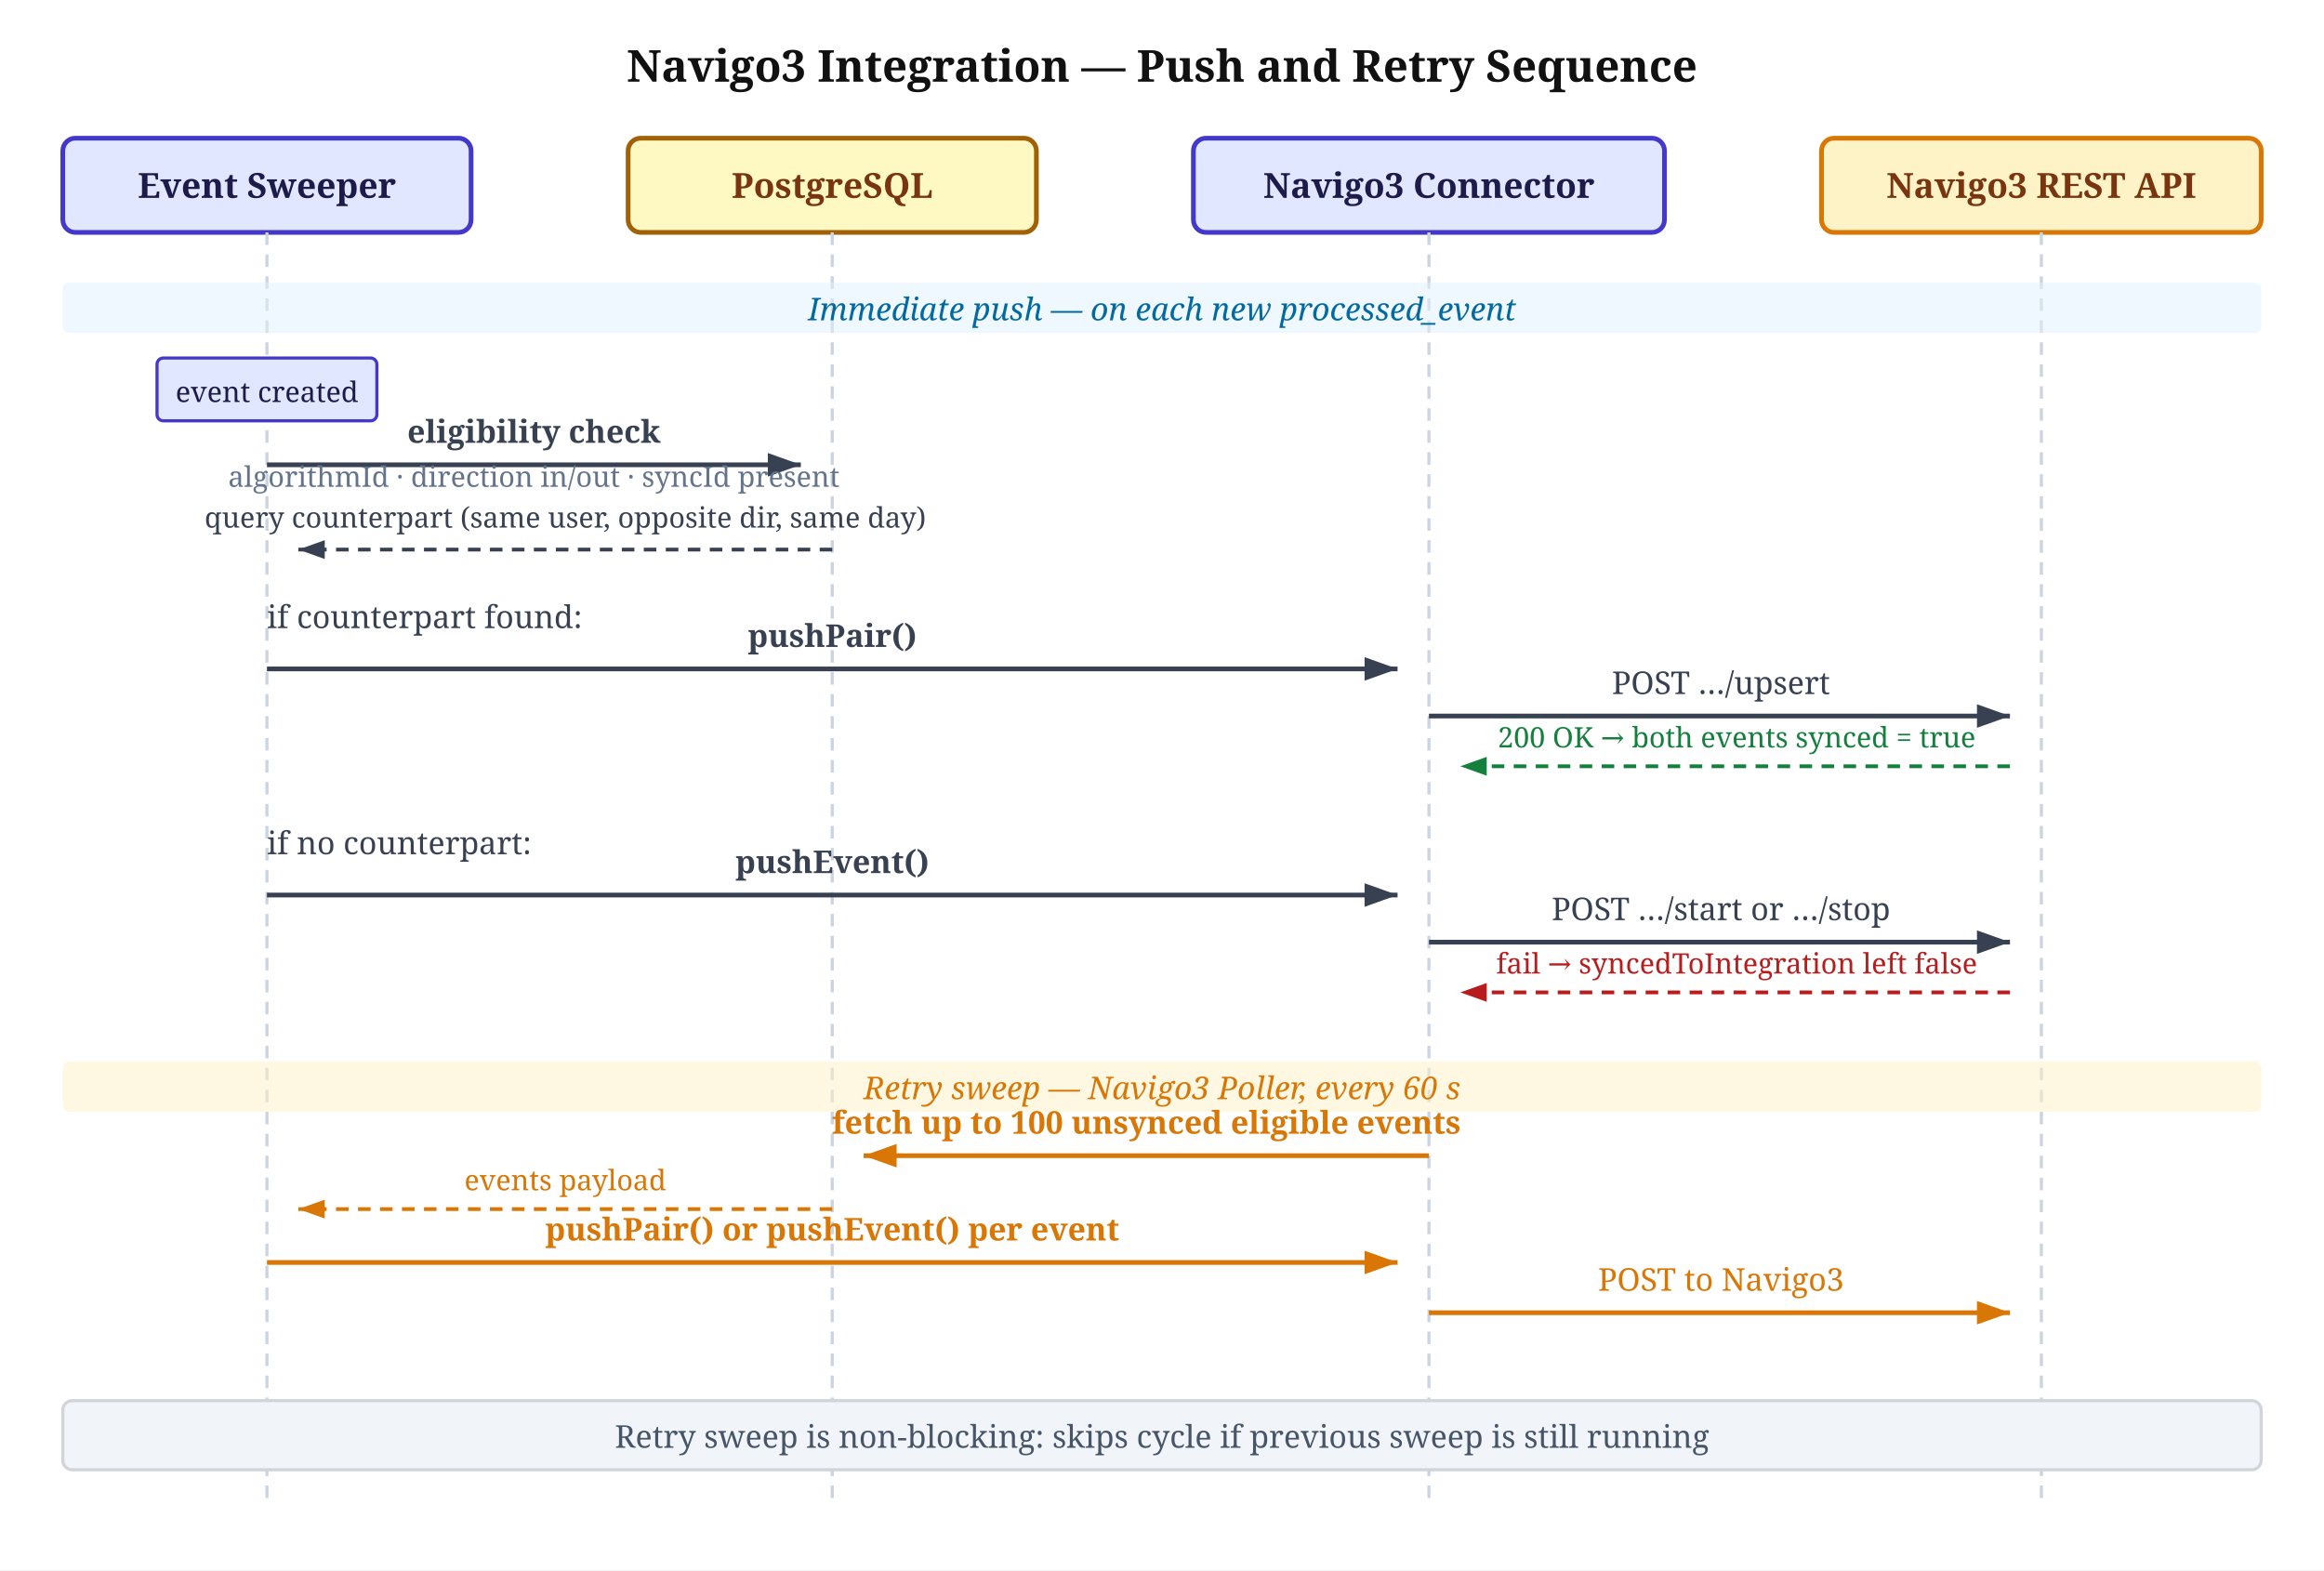
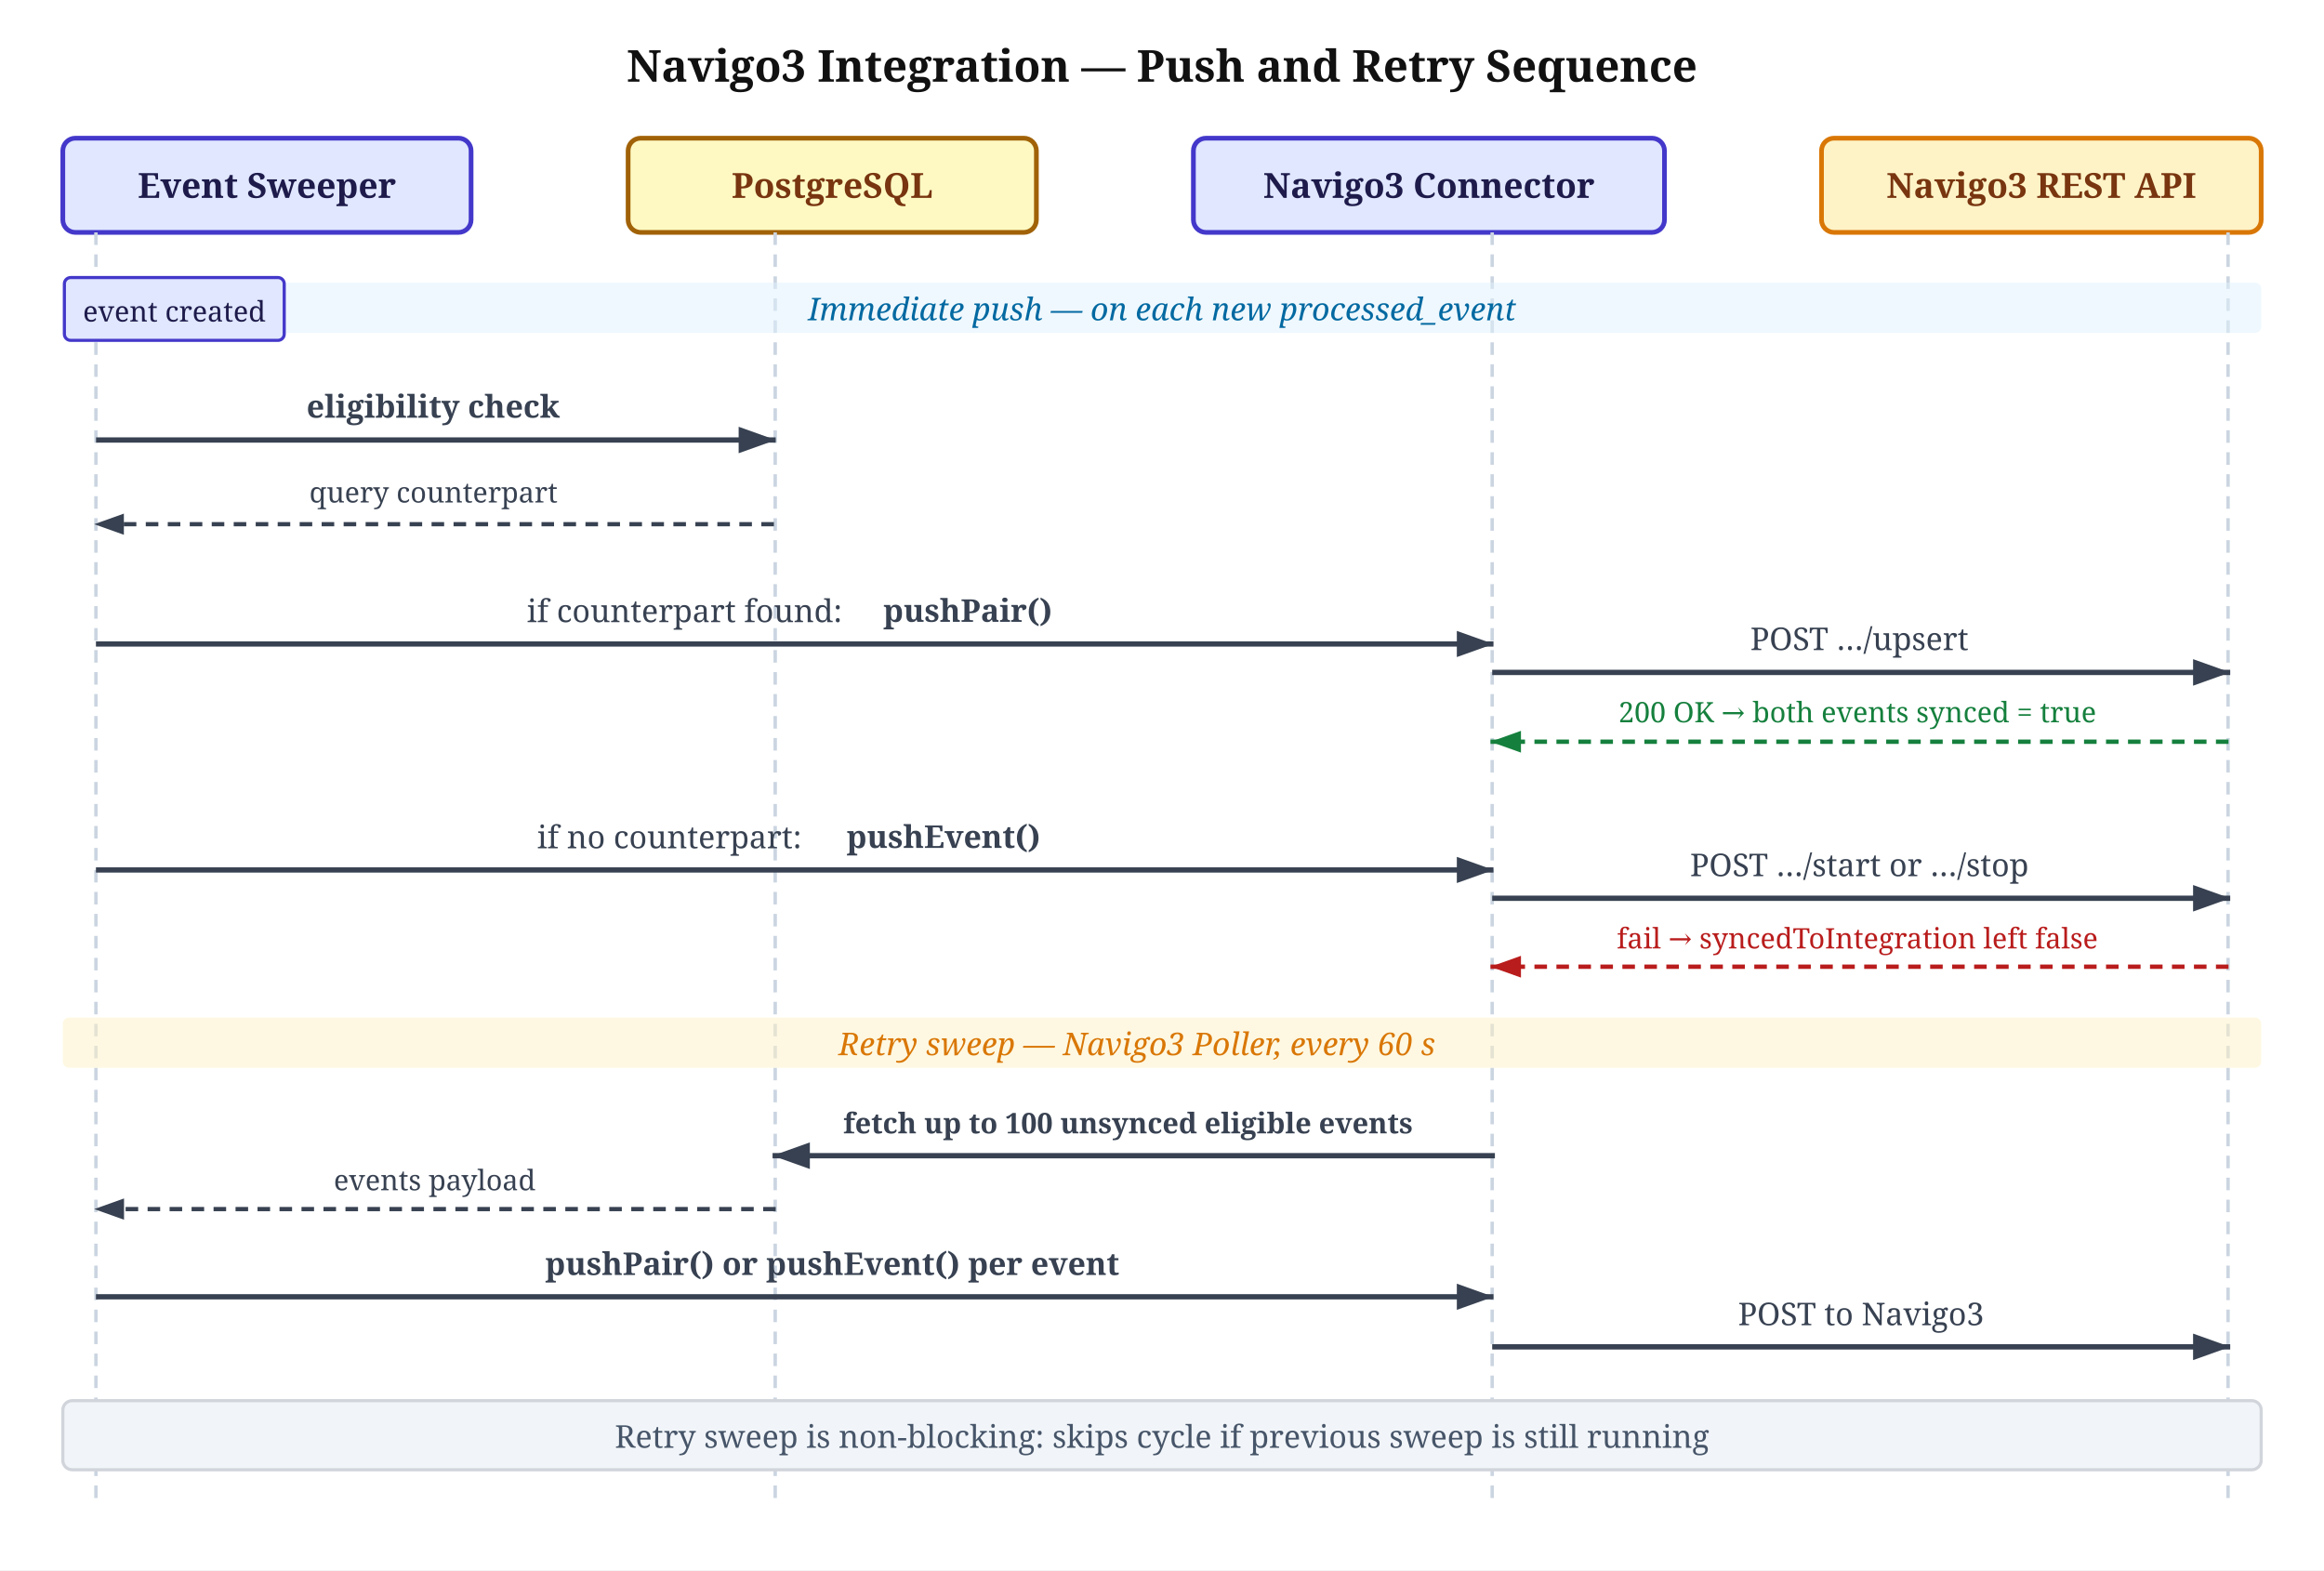
- <svg xmlns="http://www.w3.org/2000/svg" viewBox="0 0 740 500" font-family="Georgia, serif" font-size="12">
-   <rect width="740" height="500" fill="#fff" />
-   <text x="370" y="26" text-anchor="middle" font-size="14" font-weight="bold" fill="#111">Navigo3 Integration — Push and Retry Sequence</text>
-   <defs>
-     <marker id="a" markerWidth="7" markerHeight="5" refX="7" refY="2.5" orient="auto">
-       <polygon points="0 0,7 2.5,0 5" fill="#374151" />
+ <svg xmlns="http://www.w3.org/2000/svg" viewBox="0 0 740 500" font-family="Georgia, serif" font-size="12" version="1.1" id="svg28">
+   <rect width="740" height="500" fill="#fff" id="rect1" />
+   <text x="370" y="26" text-anchor="middle" font-size="14" font-weight="bold" fill="#111" id="text1">Navigo3 Integration — Push and Retry Sequence</text>
+   <defs id="defs4">
+     <marker id="a" markerWidth="7" markerHeight="5" refX="7" refY="2.5" orient="auto" viewBox="0 0 7 5" preserveAspectRatio="xMidYMid">
+       <polygon points="0 0,7 2.5,0 5" fill="#374151" id="polygon1" />
    </marker>
    <marker id="ag" markerWidth="7" markerHeight="5" refX="7" refY="2.5" orient="auto">
-       <polygon points="0 0,7 2.5,0 5" fill="#15803d" />
+       <polygon points="0 0,7 2.5,0 5" fill="#15803d" id="polygon2" />
    </marker>
    <marker id="ar" markerWidth="7" markerHeight="5" refX="7" refY="2.5" orient="auto">
-       <polygon points="0 0,7 2.5,0 5" fill="#b91c1c" />
+       <polygon points="0 0,7 2.5,0 5" fill="#b91c1c" id="polygon3" />
    </marker>
-     <marker id="ao" markerWidth="7" markerHeight="5" refX="7" refY="2.5" orient="auto">
-       <polygon points="0 0,7 2.5,0 5" fill="#d97706" />
+     <marker id="ao" markerWidth="7" markerHeight="5" refX="7" refY="2.5" orient="auto" viewBox="0 0 7 5" preserveAspectRatio="xMidYMid">
+       <polygon points="0 0,7 2.5,0 5" fill="#d97706" id="polygon4" />
    </marker>
  </defs>
-   <rect x="20" y="44" width="130" height="30" rx="4" fill="#e0e7ff" stroke="#4338ca" stroke-width="1.5" />
-   <text x="85" y="63" text-anchor="middle" fill="#1e1b4b" font-weight="bold" font-size="11">Event Sweeper</text>
-   <rect x="200" y="44" width="130" height="30" rx="4" fill="#fef9c3" stroke="#a16207" stroke-width="1.5" />
-   <text x="265" y="63" text-anchor="middle" fill="#78350f" font-weight="bold" font-size="11">PostgreSQL</text>
-   <rect x="380" y="44" width="150" height="30" rx="4" fill="#e0e7ff" stroke="#4338ca" stroke-width="1.5" />
-   <text x="455" y="63" text-anchor="middle" fill="#1e1b4b" font-weight="bold" font-size="11">Navigo3 Connector</text>
-   <rect x="580" y="44" width="140" height="30" rx="4" fill="#fef3c7" stroke="#d97706" stroke-width="1.5" />
-   <text x="650" y="63" text-anchor="middle" fill="#78350f" font-weight="bold" font-size="11">Navigo3 REST API</text>
-   <line x1="85" y1="74" x2="85" y2="480" stroke="#cbd5e1" stroke-width="1" stroke-dasharray="4,3" />
-   <line x1="265" y1="74" x2="265" y2="480" stroke="#cbd5e1" stroke-width="1" stroke-dasharray="4,3" />
-   <line x1="455" y1="74" x2="455" y2="480" stroke="#cbd5e1" stroke-width="1" stroke-dasharray="4,3" />
-   <line x1="650" y1="74" x2="650" y2="480" stroke="#cbd5e1" stroke-width="1" stroke-dasharray="4,3" />
-   <rect x="20" y="90" width="700" height="16" rx="2" fill="#e0f2fe" fill-opacity="0.5" />
-   <text x="370" y="102" text-anchor="middle" font-size="10" fill="#0369a1" font-style="italic">Immediate push — on each new processed_event</text>
-   <rect x="50" y="114" width="70" height="20" rx="2" fill="#e0e7ff" stroke="#4338ca" stroke-width="1" />
-   <text x="85" y="128" text-anchor="middle" font-size="9" fill="#1e1b4b">event created</text>
-   <line x1="85" y1="148" x2="255" y2="148" stroke="#374151" stroke-width="1.5" marker-end="url(#a)" />
-   <text x="170" y="141" text-anchor="middle" font-size="10" fill="#374151" font-weight="bold">eligibility check</text>
-   <text x="170" y="155" text-anchor="middle" font-size="9" fill="#64748b">algorithmId · direction in/out · syncId present</text>
-   <line x1="265" y1="175" x2="95" y2="175" stroke="#374151" stroke-width="1.2" stroke-dasharray="4,3" marker-end="url(#a)" />
-   <text x="180" y="168" text-anchor="middle" font-size="9" fill="#374151">query counterpart (same user, opposite dir, same day)</text>
-   <text x="85" y="200" text-anchor="start" font-size="10" fill="#374151">  if counterpart found:</text>
-   <line x1="85" y1="213" x2="445" y2="213" stroke="#374151" stroke-width="1.5" marker-end="url(#a)" />
-   <text x="265" y="206" text-anchor="middle" font-size="10" fill="#374151" font-weight="bold">pushPair()</text>
-   <line x1="455" y1="228" x2="640" y2="228" stroke="#374151" stroke-width="1.5" marker-end="url(#a)" />
-   <text x="548" y="221" text-anchor="middle" font-size="10" fill="#374151">POST …/upsert</text>
-   <line x1="640" y1="244" x2="465" y2="244" stroke="#15803d" stroke-width="1.2" stroke-dasharray="4,3" marker-end="url(#ag)" />
-   <text x="553" y="238" text-anchor="middle" font-size="9" fill="#15803d">200 OK → both events synced = true</text>
-   <text x="85" y="272" text-anchor="start" font-size="10" fill="#374151">  if no counterpart:</text>
-   <line x1="85" y1="285" x2="445" y2="285" stroke="#374151" stroke-width="1.5" marker-end="url(#a)" />
-   <text x="265" y="278" text-anchor="middle" font-size="10" fill="#374151" font-weight="bold">pushEvent()</text>
-   <line x1="455" y1="300" x2="640" y2="300" stroke="#374151" stroke-width="1.5" marker-end="url(#a)" />
-   <text x="548" y="293" text-anchor="middle" font-size="10" fill="#374151">POST …/start or …/stop</text>
-   <line x1="640" y1="316" x2="465" y2="316" stroke="#b91c1c" stroke-width="1.2" stroke-dasharray="4,3" marker-end="url(#ar)" />
-   <text x="553" y="310" text-anchor="middle" font-size="9" fill="#b91c1c">fail → syncedToIntegration left false</text>
-   <rect x="20" y="338" width="700" height="16" rx="2" fill="#fef3c7" fill-opacity="0.5" />
-   <text x="370" y="350" text-anchor="middle" font-size="10" fill="#d97706" font-style="italic">Retry sweep — Navigo3 Poller, every 60 s</text>
-   <line x1="455" y1="368" x2="275" y2="368" stroke="#d97706" stroke-width="1.5" marker-end="url(#ao)" />
-   <text x="365" y="361" text-anchor="middle" font-size="10" fill="#d97706" font-weight="bold">fetch up to 100 unsynced eligible events</text>
-   <line x1="265" y1="385" x2="95" y2="385" stroke="#d97706" stroke-width="1.2" stroke-dasharray="4,3" marker-end="url(#ao)" />
-   <text x="180" y="379" text-anchor="middle" font-size="9" fill="#d97706">events payload</text>
-   <line x1="85" y1="402" x2="445" y2="402" stroke="#d97706" stroke-width="1.5" marker-end="url(#ao)" />
-   <text x="265" y="395" text-anchor="middle" font-size="10" fill="#d97706" font-weight="bold">pushPair() or pushEvent() per event</text>
-   <line x1="455" y1="418" x2="640" y2="418" stroke="#d97706" stroke-width="1.5" marker-end="url(#ao)" />
-   <text x="548" y="411" text-anchor="middle" font-size="10" fill="#d97706">POST to Navigo3</text>
-   <rect x="20" y="446" width="700" height="22" rx="3" fill="#f1f5f9" stroke="#d1d5db" stroke-width="1" />
-   <text x="370" y="461" text-anchor="middle" font-size="10" fill="#475569">Retry sweep is non-blocking: skips cycle if previous sweep is still running</text>
+   <rect x="20" y="44" width="130" height="30" rx="4" fill="#e0e7ff" stroke="#4338ca" stroke-width="1.5" id="rect4" />
+   <text x="85" y="63" text-anchor="middle" fill="#1e1b4b" font-weight="bold" font-size="11" id="text4">Event Sweeper</text>
+   <rect x="200" y="44" width="130" height="30" rx="4" fill="#fef9c3" stroke="#a16207" stroke-width="1.5" id="rect5" />
+   <text x="265" y="63" text-anchor="middle" fill="#78350f" font-weight="bold" font-size="11" id="text5">PostgreSQL</text>
+   <rect x="380" y="44" width="150" height="30" rx="4" fill="#e0e7ff" stroke="#4338ca" stroke-width="1.5" id="rect6" />
+   <text x="455" y="63" text-anchor="middle" fill="#1e1b4b" font-weight="bold" font-size="11" id="text6">Navigo3 Connector</text>
+   <rect x="580" y="44" width="140" height="30" rx="4" fill="#fef3c7" stroke="#d97706" stroke-width="1.5" id="rect7" />
+   <text x="650" y="63" text-anchor="middle" fill="#78350f" font-weight="bold" font-size="11" id="text7">Navigo3 REST API</text>
+   <line x1="30.548" y1="74" x2="30.548" y2="480" stroke="#cbd5e1" stroke-width="1.096" stroke-dasharray="4, 3" id="line7" />
+   <line x1="246.836" y1="74" x2="246.836" y2="480" stroke="#cbd5e1" stroke-width="1.096" stroke-dasharray="4, 3" id="line8" />
+   <line x1="475.14" y1="74" x2="475.14" y2="480" stroke="#cbd5e1" stroke-width="1.096" stroke-dasharray="4, 3" id="line9" />
+   <line x1="709.452" y1="74" x2="709.452" y2="480" stroke="#cbd5e1" stroke-width="1.096" stroke-dasharray="4, 3" id="line10" />
+   <rect x="20" y="90" width="700" height="16" rx="2" fill="#e0f2fe" fill-opacity="0.5" id="rect10" />
+   <text x="370" y="102" text-anchor="middle" font-size="10" fill="#0369a1" font-style="italic" id="text10">Immediate push — on each new processed_event</text>
+   <rect x="20.5" y="88.378" width="70" height="20" rx="2" fill="#e0e7ff" stroke="#4338ca" stroke-width="1" id="rect11" />
+   <text x="55.5" y="102.378" text-anchor="middle" font-size="9px" fill="#1e1b4b" id="text11">event created</text>
+   <line x1="30.581" y1="140.106" x2="247" y2="140.106" stroke="#374151" stroke-width="1.686" marker-end="url(#a)" id="line11" />
+   <text x="137.919" y="133" text-anchor="middle" font-size="10px" fill="#374151" font-weight="bold" id="text12" style="stroke-width:1">eligibility check</text>
+   <text x="170" y="155" text-anchor="middle" font-size="9px" fill="#64748b" id="text13" />
+   <line x1="246.419" y1="166.916" x2="30" y2="166.916" stroke="#374151" stroke-width="1.349" stroke-dasharray="4, 3" marker-end="url(#a)" id="line13" />
+   <text x="138.021" y="160" text-anchor="middle" font-size="9px" fill="#374151" id="text14" style="stroke-width:1">query counterpart</text>
+   <text x="167.766" y="198.101" text-anchor="start" font-size="10px" fill="#374151" id="text15">if counterpart found:</text>
+   <line x1="30.548" y1="205.057" x2="475.548" y2="205.057" stroke="#374151" stroke-width="1.667" marker-end="url(#a)" id="line15" />
+   <text x="308.112" y="198" text-anchor="middle" font-size="10px" fill="#374151" font-weight="bold" id="text16">pushPair()</text>
+   <line x1="475.14" y1="214.113" x2="710.14" y2="214.113" stroke="#374151" stroke-width="1.69" marker-end="url(#a)" id="line16" />
+   <text x="592.068" y="207" text-anchor="middle" font-size="10px" fill="#374151" id="text17">POST …/upsert</text>
+   <line x1="709.592" y1="236.179" x2="474.592" y2="236.179" stroke="#15803d" stroke-width="1.387" stroke-dasharray="4, 3" marker-end="url(#ag)" id="line17" />
+   <text x="591.419" y="230" text-anchor="middle" font-size="9px" fill="#15803d" id="text18" style="stroke-width:1">200 OK → both events synced = true</text>
+   <text x="171.035" y="270.101" text-anchor="start" font-size="10px" fill="#374151" id="text19">if no counterpart:</text>
+   <line x1="30.548" y1="277.014" x2="475.548" y2="277.014" stroke="#374151" stroke-width="1.667" marker-end="url(#a)" id="line19" />
+   <text x="300.4" y="270" text-anchor="middle" font-size="10px" fill="#374151" font-weight="bold" id="text20">pushEvent()</text>
+   <line x1="475.14" y1="286.027" x2="710.14" y2="286.027" stroke="#374151" stroke-width="1.69" marker-end="url(#a)" id="line20" />
+   <text x="592.068" y="279" text-anchor="middle" font-size="10px" fill="#374151" id="text21">POST …/start or …/stop</text>
+   <line x1="709.592" y1="307.821" x2="474.592" y2="307.821" stroke="#b91c1c" stroke-width="1.387" stroke-dasharray="4, 3" marker-end="url(#ar)" id="line21" />
+   <text x="591.419" y="302" text-anchor="middle" font-size="9px" fill="#b91c1c" id="text22" style="stroke-width:1">fail → syncedToIntegration left false</text>
+   <rect x="20" y="324" width="700" height="16" rx="2" fill="#fef3c7" fill-opacity="0.5" id="rect22" />
+   <text x="362" y="336" text-anchor="middle" font-size="10px" fill="#d97706" font-style="italic" id="text23">Retry sweep — Navigo3 Poller, every 60 s</text>
+   <line x1="476" y1="368" x2="246" y2="368" stroke="#d97706" stroke-width="1.696" marker-end="url(#ao)" id="line23" style="stroke:#374151;stroke-opacity:1;marker-end:url(#a)" />
+   <text x="359.2" y="360.892" text-anchor="middle" font-size="9.055px" fill="#d97706" font-weight="bold" id="text24" style="fill:#374151;fill-opacity:1;stroke-width:0.905">fetch up to 100 unsynced eligible events</text>
+   <line x1="247" y1="385" x2="30" y2="385" stroke="#d97706" stroke-width="1.356" stroke-dasharray="4, 3" marker-end="url(#ao)" id="line24" style="stroke:#374151;stroke-opacity:1;marker-end:url(#a)" />
+   <text x="138.407" y="379.001" text-anchor="middle" font-size="9px" fill="#d97706" id="text25" style="stroke-width:1;fill:#374151;fill-opacity:1">events payload</text>
+   <line x1="30.548" y1="412.924" x2="475.548" y2="412.924" stroke="#d97706" stroke-width="1.667" marker-end="url(#ao)" id="line25" style="stroke:#374151;stroke-opacity:1;marker-end:url(#a)" />
+   <text x="265" y="405.981" text-anchor="middle" font-size="10px" fill="#d97706" font-weight="bold" id="text26" style="fill:#374151;fill-opacity:1">pushPair() or pushEvent() per event</text>
+   <line x1="475.14" y1="428.868" x2="710.14" y2="428.868" stroke="#d97706" stroke-width="1.69" marker-end="url(#ao)" id="line26" style="stroke:#374151;stroke-opacity:1;marker-end:url(#a)" />
+   <text x="592.594" y="421.982" text-anchor="middle" font-size="10px" fill="#d97706" id="text27" style="fill:#374151;fill-opacity:1;stroke-width:1">POST to Navigo3</text>
+   <rect x="20" y="446" width="700" height="22" rx="3" fill="#f1f5f9" stroke="#d1d5db" stroke-width="1" id="rect27" />
+   <text x="370" y="461" text-anchor="middle" font-size="10" fill="#475569" id="text28">Retry sweep is non-blocking: skips cycle if previous sweep is still running</text>
</svg>
